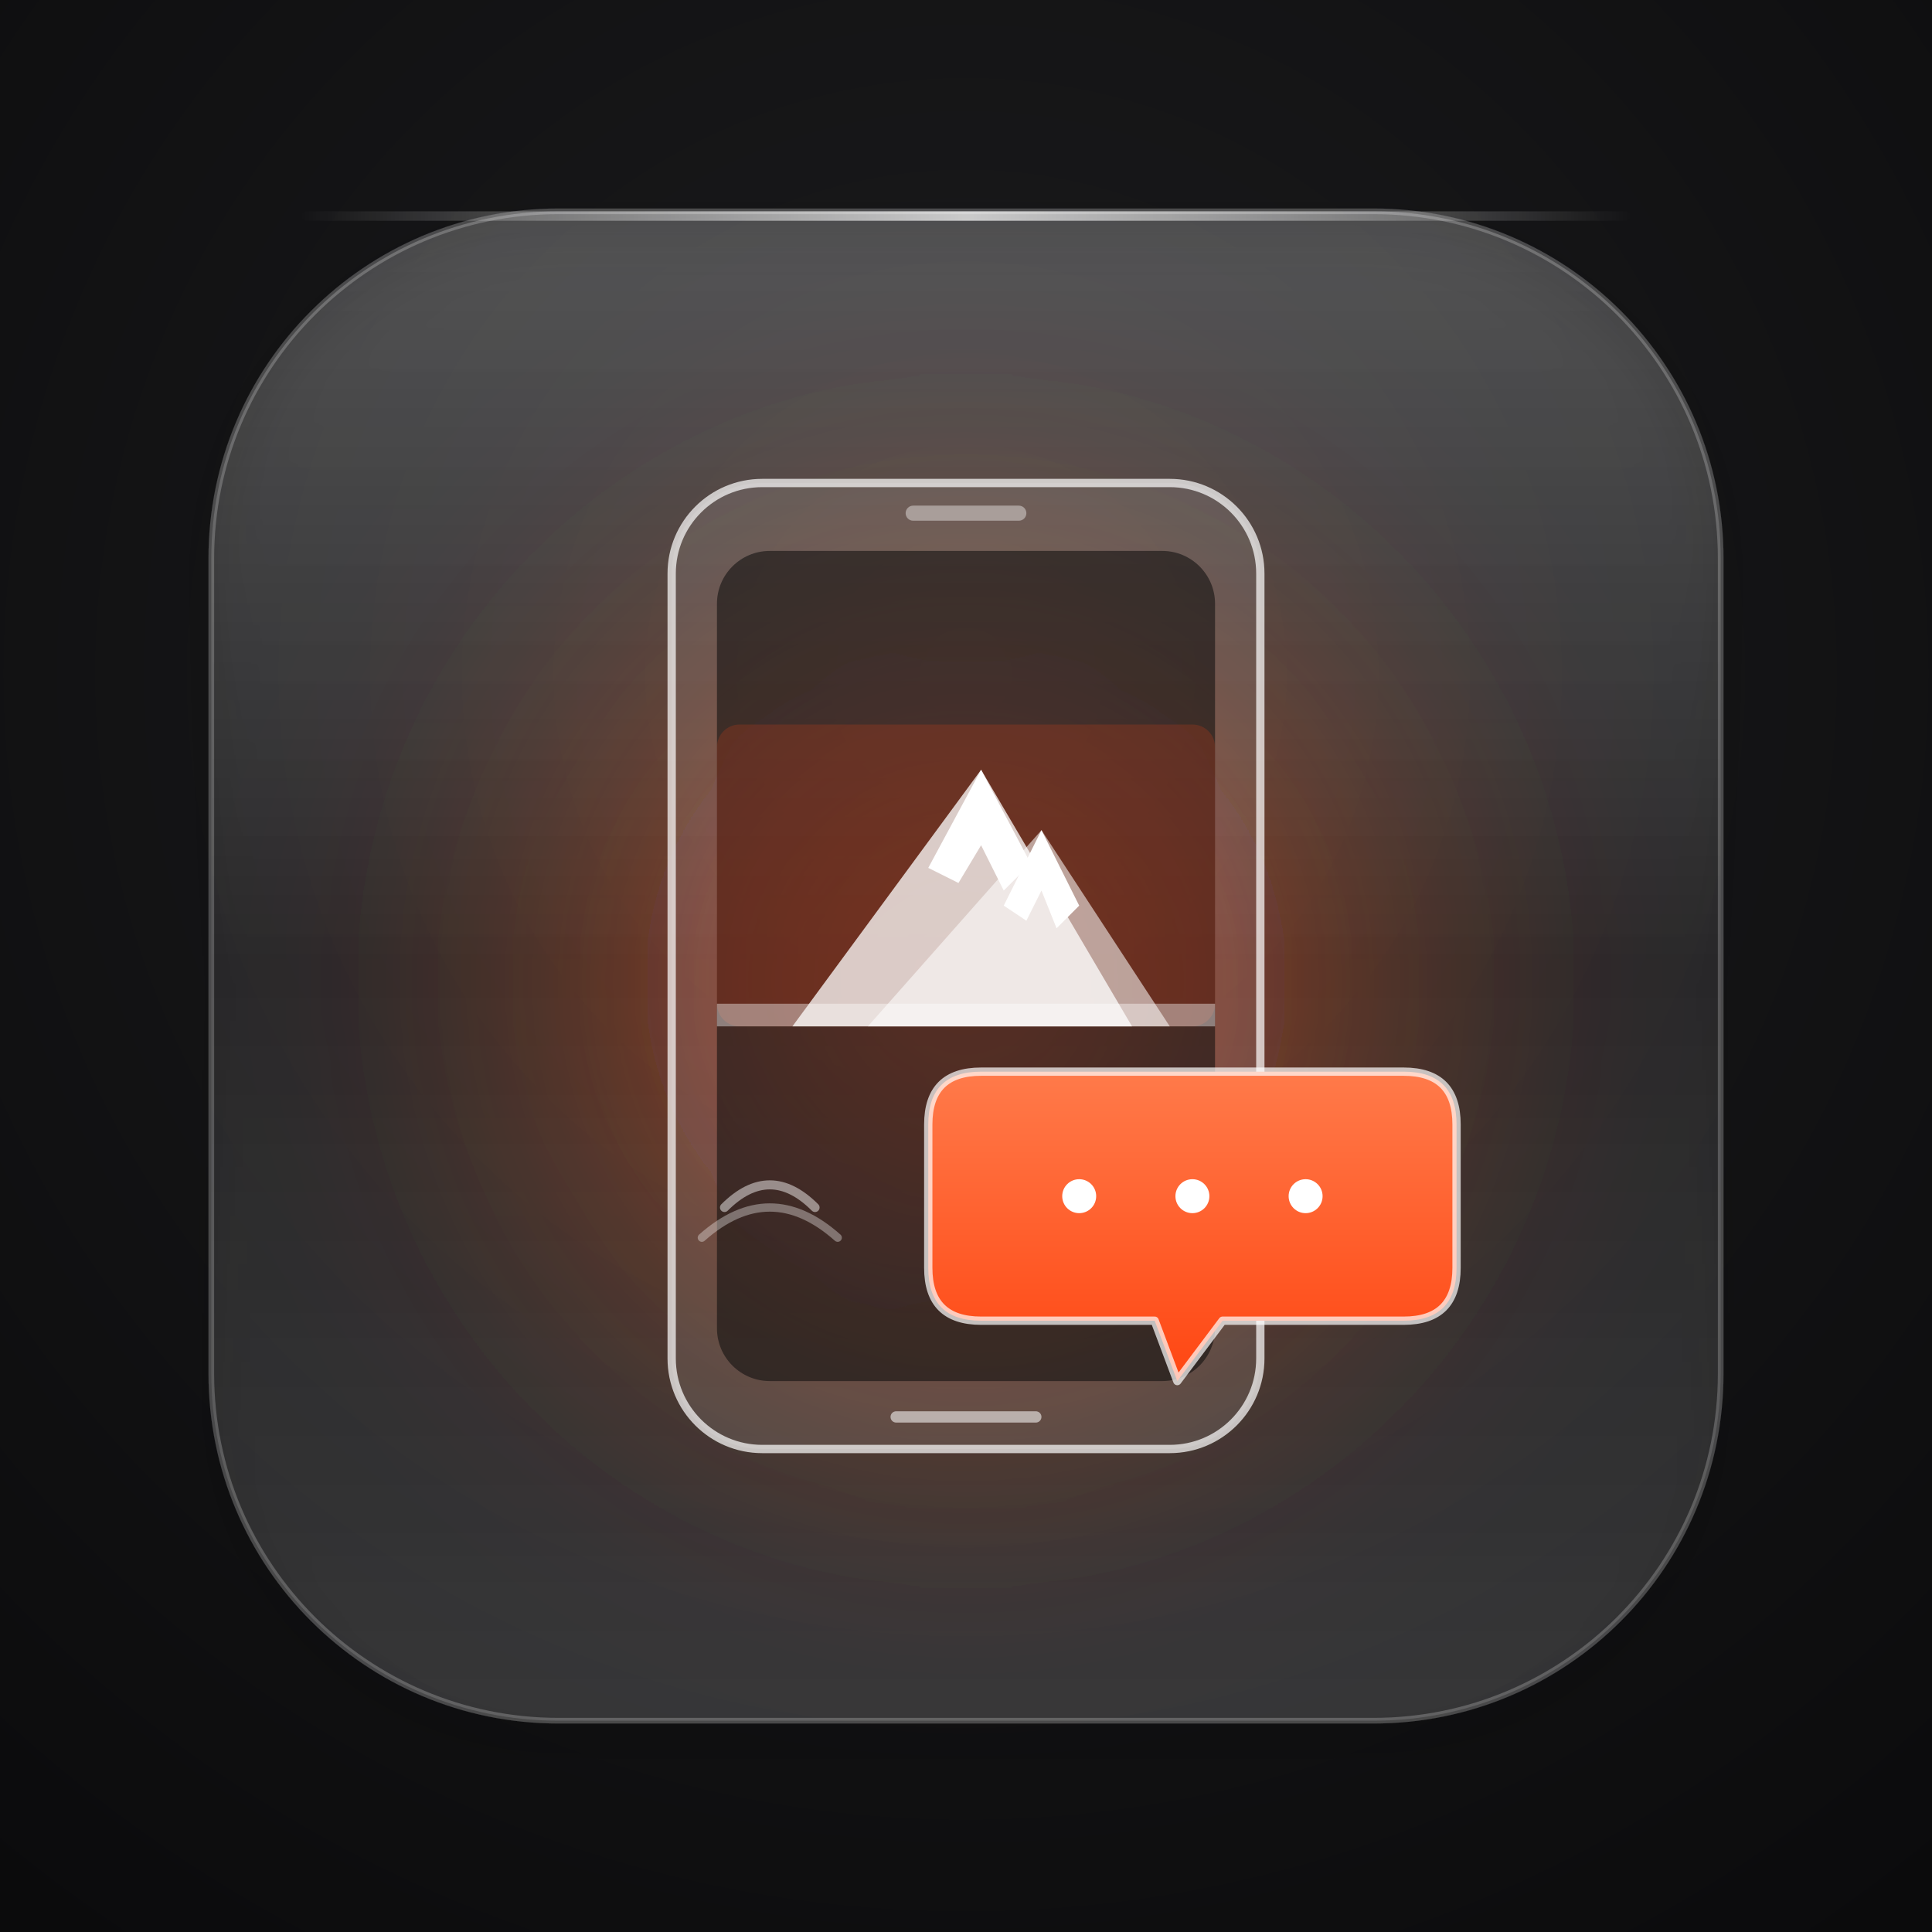
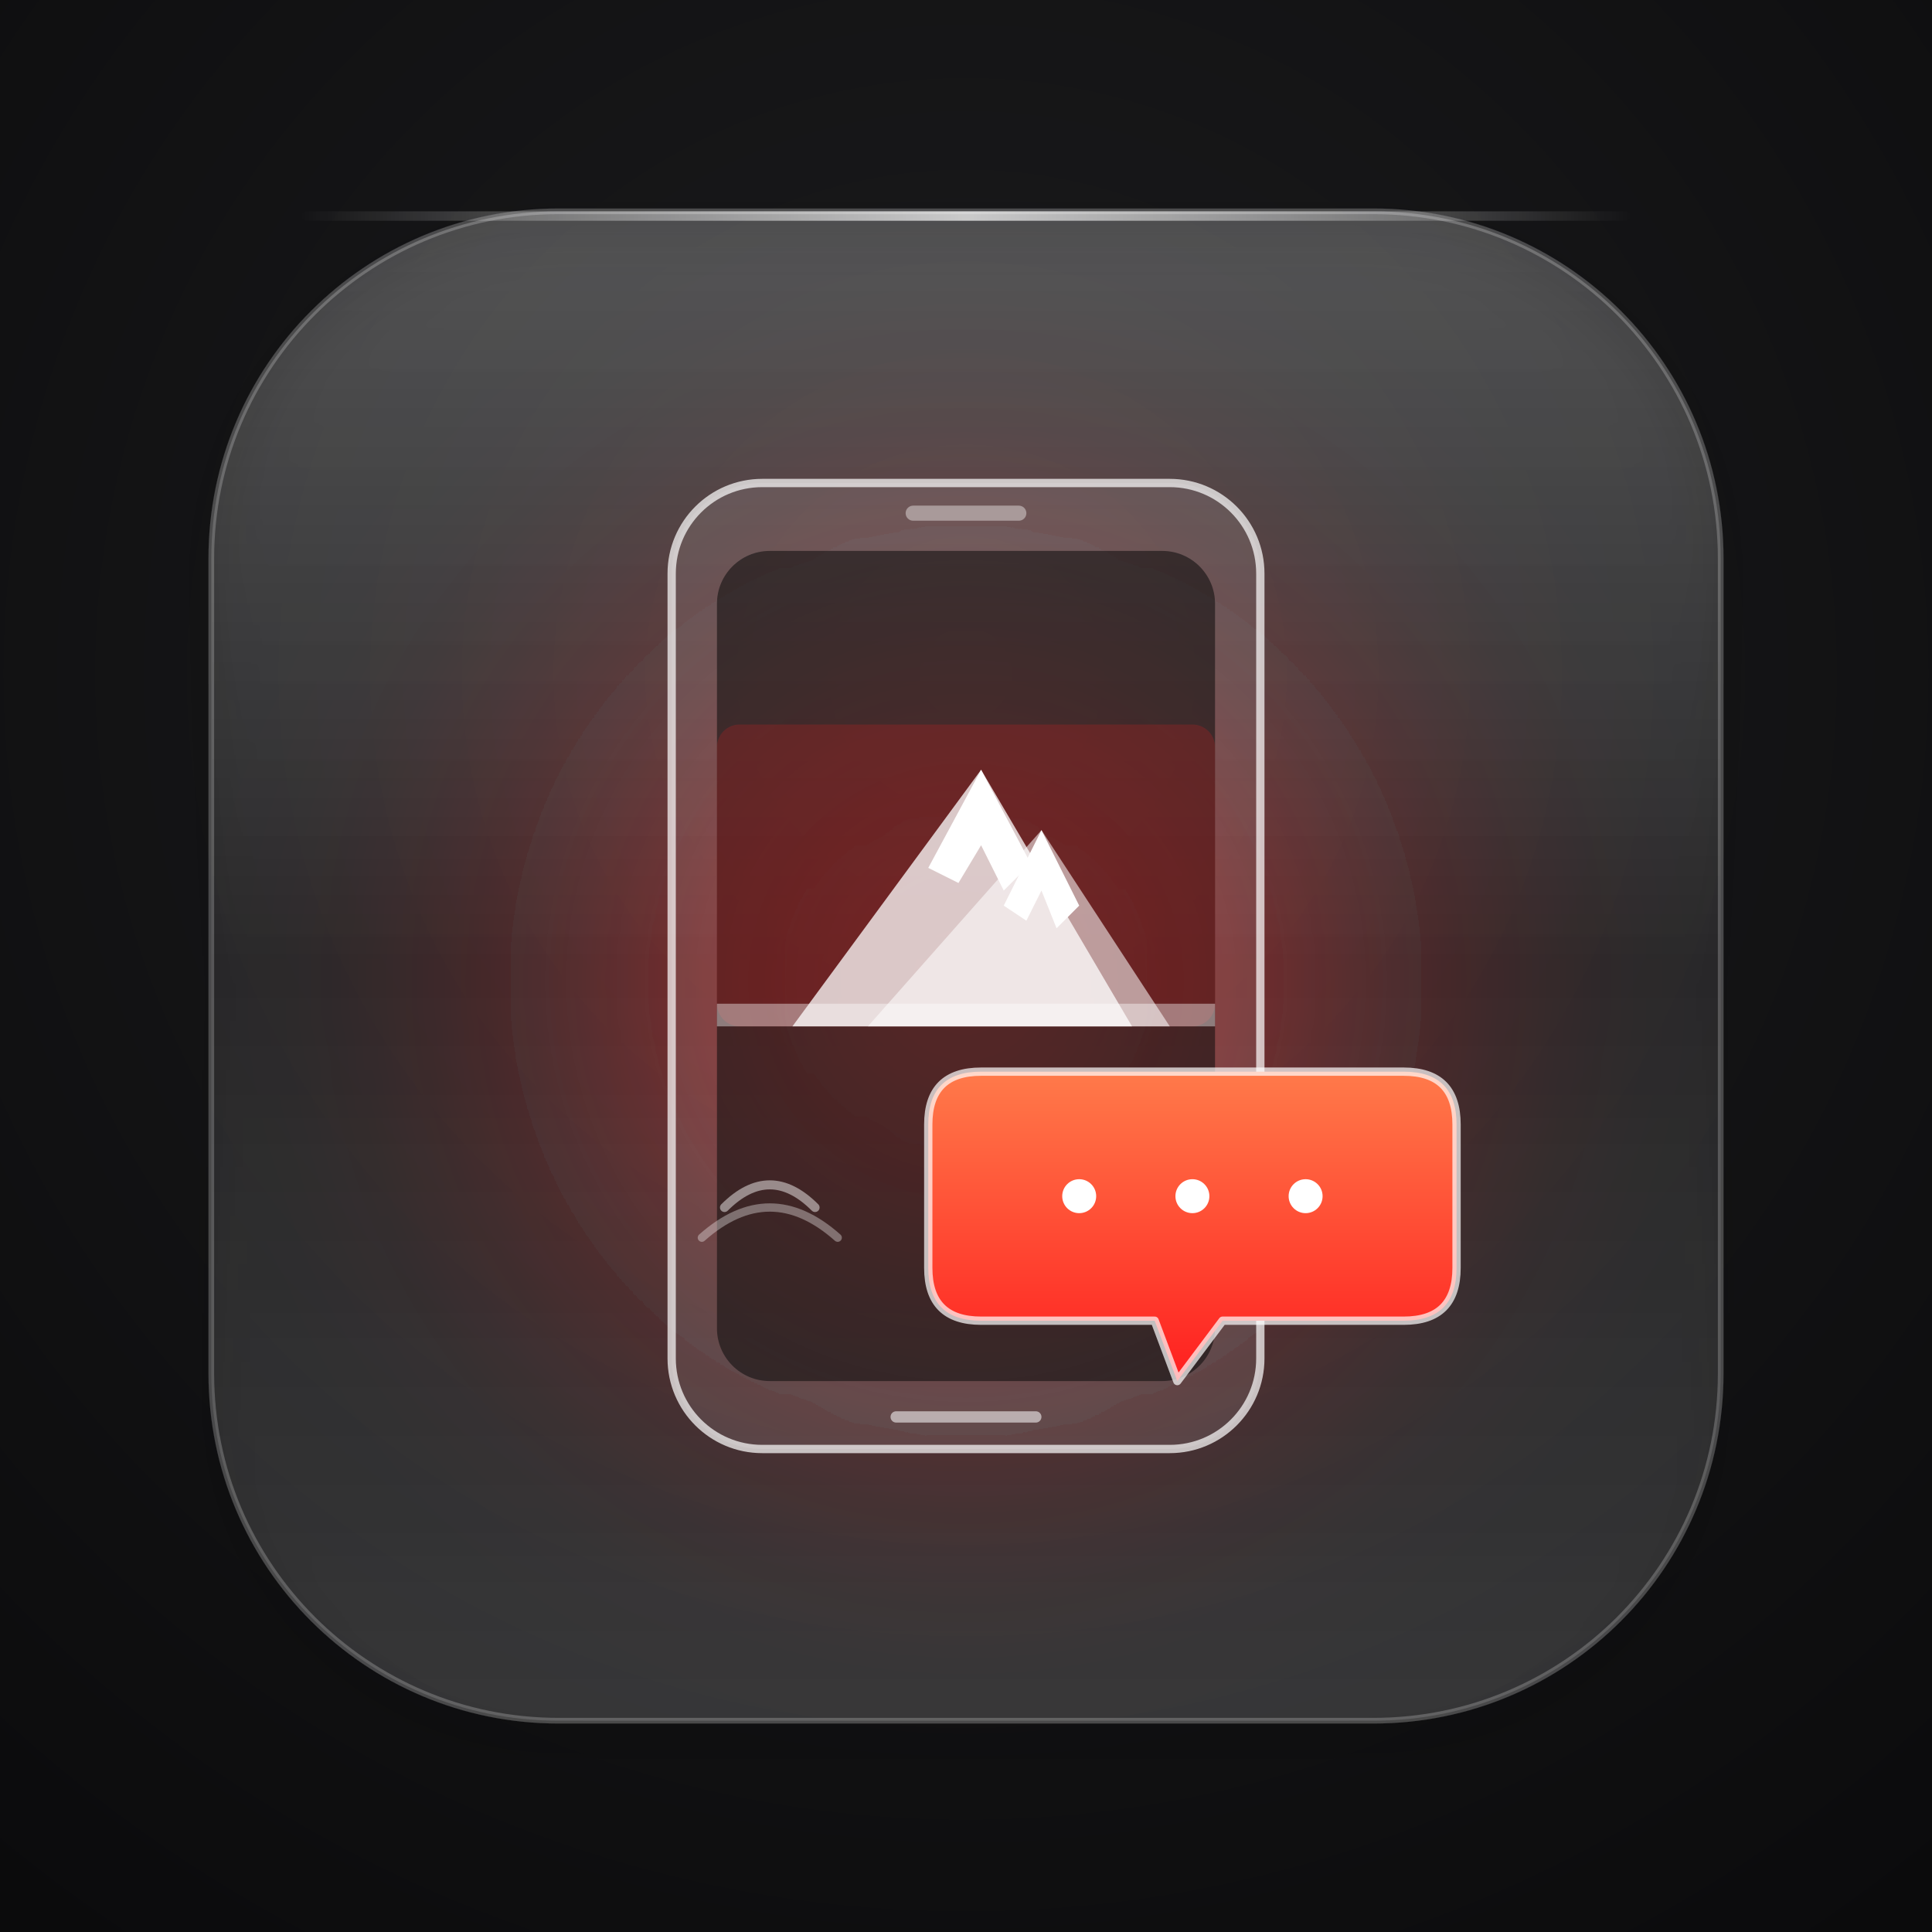
<svg xmlns="http://www.w3.org/2000/svg" viewBox="0 0 512 512" role="img" aria-label="Dharamshala Tours — WhatsApp-first travel booking">
  <defs>
    <radialGradient id="bg" cx="50%" cy="35%" r="80%">
      <stop offset="0%" stop-color="#1c1c1e" />
      <stop offset="100%" stop-color="#0b0b0c" />
    </radialGradient>
    <linearGradient id="glassFill" x1="0%" y1="0%" x2="0%" y2="100%">
      <stop offset="0%" stop-color="#ffffff" stop-opacity="0.22" />
      <stop offset="50%" stop-color="#ffffff" stop-opacity="0.07" />
      <stop offset="100%" stop-color="#ffffff" stop-opacity="0.13" />
    </linearGradient>
    <linearGradient id="topHighlight" x1="0%" y1="0%" x2="100%" y2="0%">
      <stop offset="0%" stop-color="#ffffff" stop-opacity="0" />
      <stop offset="50%" stop-color="#ffffff" stop-opacity="0.7" />
      <stop offset="100%" stop-color="#ffffff" stop-opacity="0" />
    </linearGradient>
    <linearGradient id="bubbleGrad" x1="0%" y1="0%" x2="0%" y2="100%">
      <stop offset="0%" stop-color="#ff7a4a" />
-       <stop offset="100%" stop-color="#ff4612" />
+       <stop offset="100%" stop-color="#ff1f1f" />
    </linearGradient>
    <radialGradient id="redGlow" cx="50%" cy="50%" r="50%">
-       <stop offset="0%" stop-color="#ff4612" stop-opacity="0.7" />
-       <stop offset="60%" stop-color="#ff4612" stop-opacity="0.2" />
-       <stop offset="100%" stop-color="#ff4612" stop-opacity="0" />
+       <stop offset="0%" stop-color="#ff1f1f" stop-opacity="0.7" />
+       <stop offset="60%" stop-color="#ff1f1f" stop-opacity="0.2" />
+       <stop offset="100%" stop-color="#ff1f1f" stop-opacity="0" />
    </radialGradient>
    <filter id="bigBlur" x="-100%" y="-100%" width="300%" height="300%">
      <feGaussianBlur stdDeviation="22" />
    </filter>
    <filter id="dropShadow" x="-50%" y="-50%" width="200%" height="200%">
      <feGaussianBlur in="SourceAlpha" stdDeviation="8" />
      <feOffset dx="0" dy="6" />
      <feComponentTransfer>
        <feFuncA type="linear" slope="0.55" />
      </feComponentTransfer>
      <feMerge>
        <feMergeNode />
        <feMergeNode in="SourceGraphic" />
      </feMerge>
    </filter>
  </defs>
  <rect width="512" height="512" fill="url(#bg)" />
  <circle cx="256" cy="260" r="170" fill="url(#redGlow)" filter="url(#bigBlur)" />
  <g filter="url(#dropShadow)">
    <rect x="56" y="56" width="400" height="400" rx="92" fill="url(#glassFill)" stroke="#ffffff" stroke-opacity="0.22" stroke-width="1.5" />
  </g>
  <rect x="80" y="56" width="352" height="2.5" rx="1.25" fill="url(#topHighlight)" />
  <g transform="translate(256 256)">
    <rect x="-78" y="-128" width="156" height="256" rx="24" fill="#ffffff" fill-opacity="0.10" stroke="#ffffff" stroke-opacity="0.7" stroke-width="2.2" />
    <rect x="-66" y="-110" width="132" height="220" rx="14" fill="#0b0b0c" fill-opacity="0.55" />
    <rect x="-16" y="-122" width="32" height="4" rx="2" fill="#ffffff" fill-opacity="0.4" />
    <rect x="-20" y="118" width="40" height="3" rx="1.5" fill="#ffffff" fill-opacity="0.55" />
  </g>
  <g transform="translate(190 192)">
-     <rect x="0" y="0" width="132" height="80" rx="6" fill="#ff4612" fill-opacity="0.18" />
+     <rect x="0" y="0" width="132" height="80" rx="6" fill="#ff1f1f" fill-opacity="0.18" />
    <polygon points="20,80 70,12 110,80" fill="#ffffff" fill-opacity="0.75" />
    <polygon points="70,12 56,38 64,42 70,32 76,44 82,38 88,46" fill="#ffffff" />
    <polygon points="40,80 86,28 120,80" fill="#ffffff" fill-opacity="0.55" />
    <polygon points="86,28 76,48 82,52 86,44 90,54 96,48" fill="#ffffff" />
    <rect x="0" y="74" width="132" height="6" fill="#ffffff" fill-opacity="0.4" />
  </g>
  <g transform="translate(316 320)">
    <path d="M -56 -36 L 56 -36 Q 70 -36 70 -22 L 70 16 Q 70 30 56 30 L 8 30 L -4 46 L -10 30 L -56 30 Q -70 30 -70 16 L -70 -22 Q -70 -36 -56 -36 Z" fill="url(#bubbleGrad)" stroke="#ffffff" stroke-opacity="0.7" stroke-width="2.2" stroke-linejoin="round" />
    <circle cx="-30" cy="-3" r="4.5" fill="#ffffff" />
    <circle cx="0" cy="-3" r="4.5" fill="#ffffff" />
    <circle cx="30" cy="-3" r="4.5" fill="#ffffff" />
  </g>
  <g transform="translate(192 320)" opacity="0.85">
    <path d="M 0 0 Q 12 -12 24 0" fill="none" stroke="#ffffff" stroke-opacity="0.55" stroke-width="2.4" stroke-linecap="round" />
    <path d="M -6 8 Q 12 -8 30 8" fill="none" stroke="#ffffff" stroke-opacity="0.4" stroke-width="2.2" stroke-linecap="round" />
  </g>
</svg>
